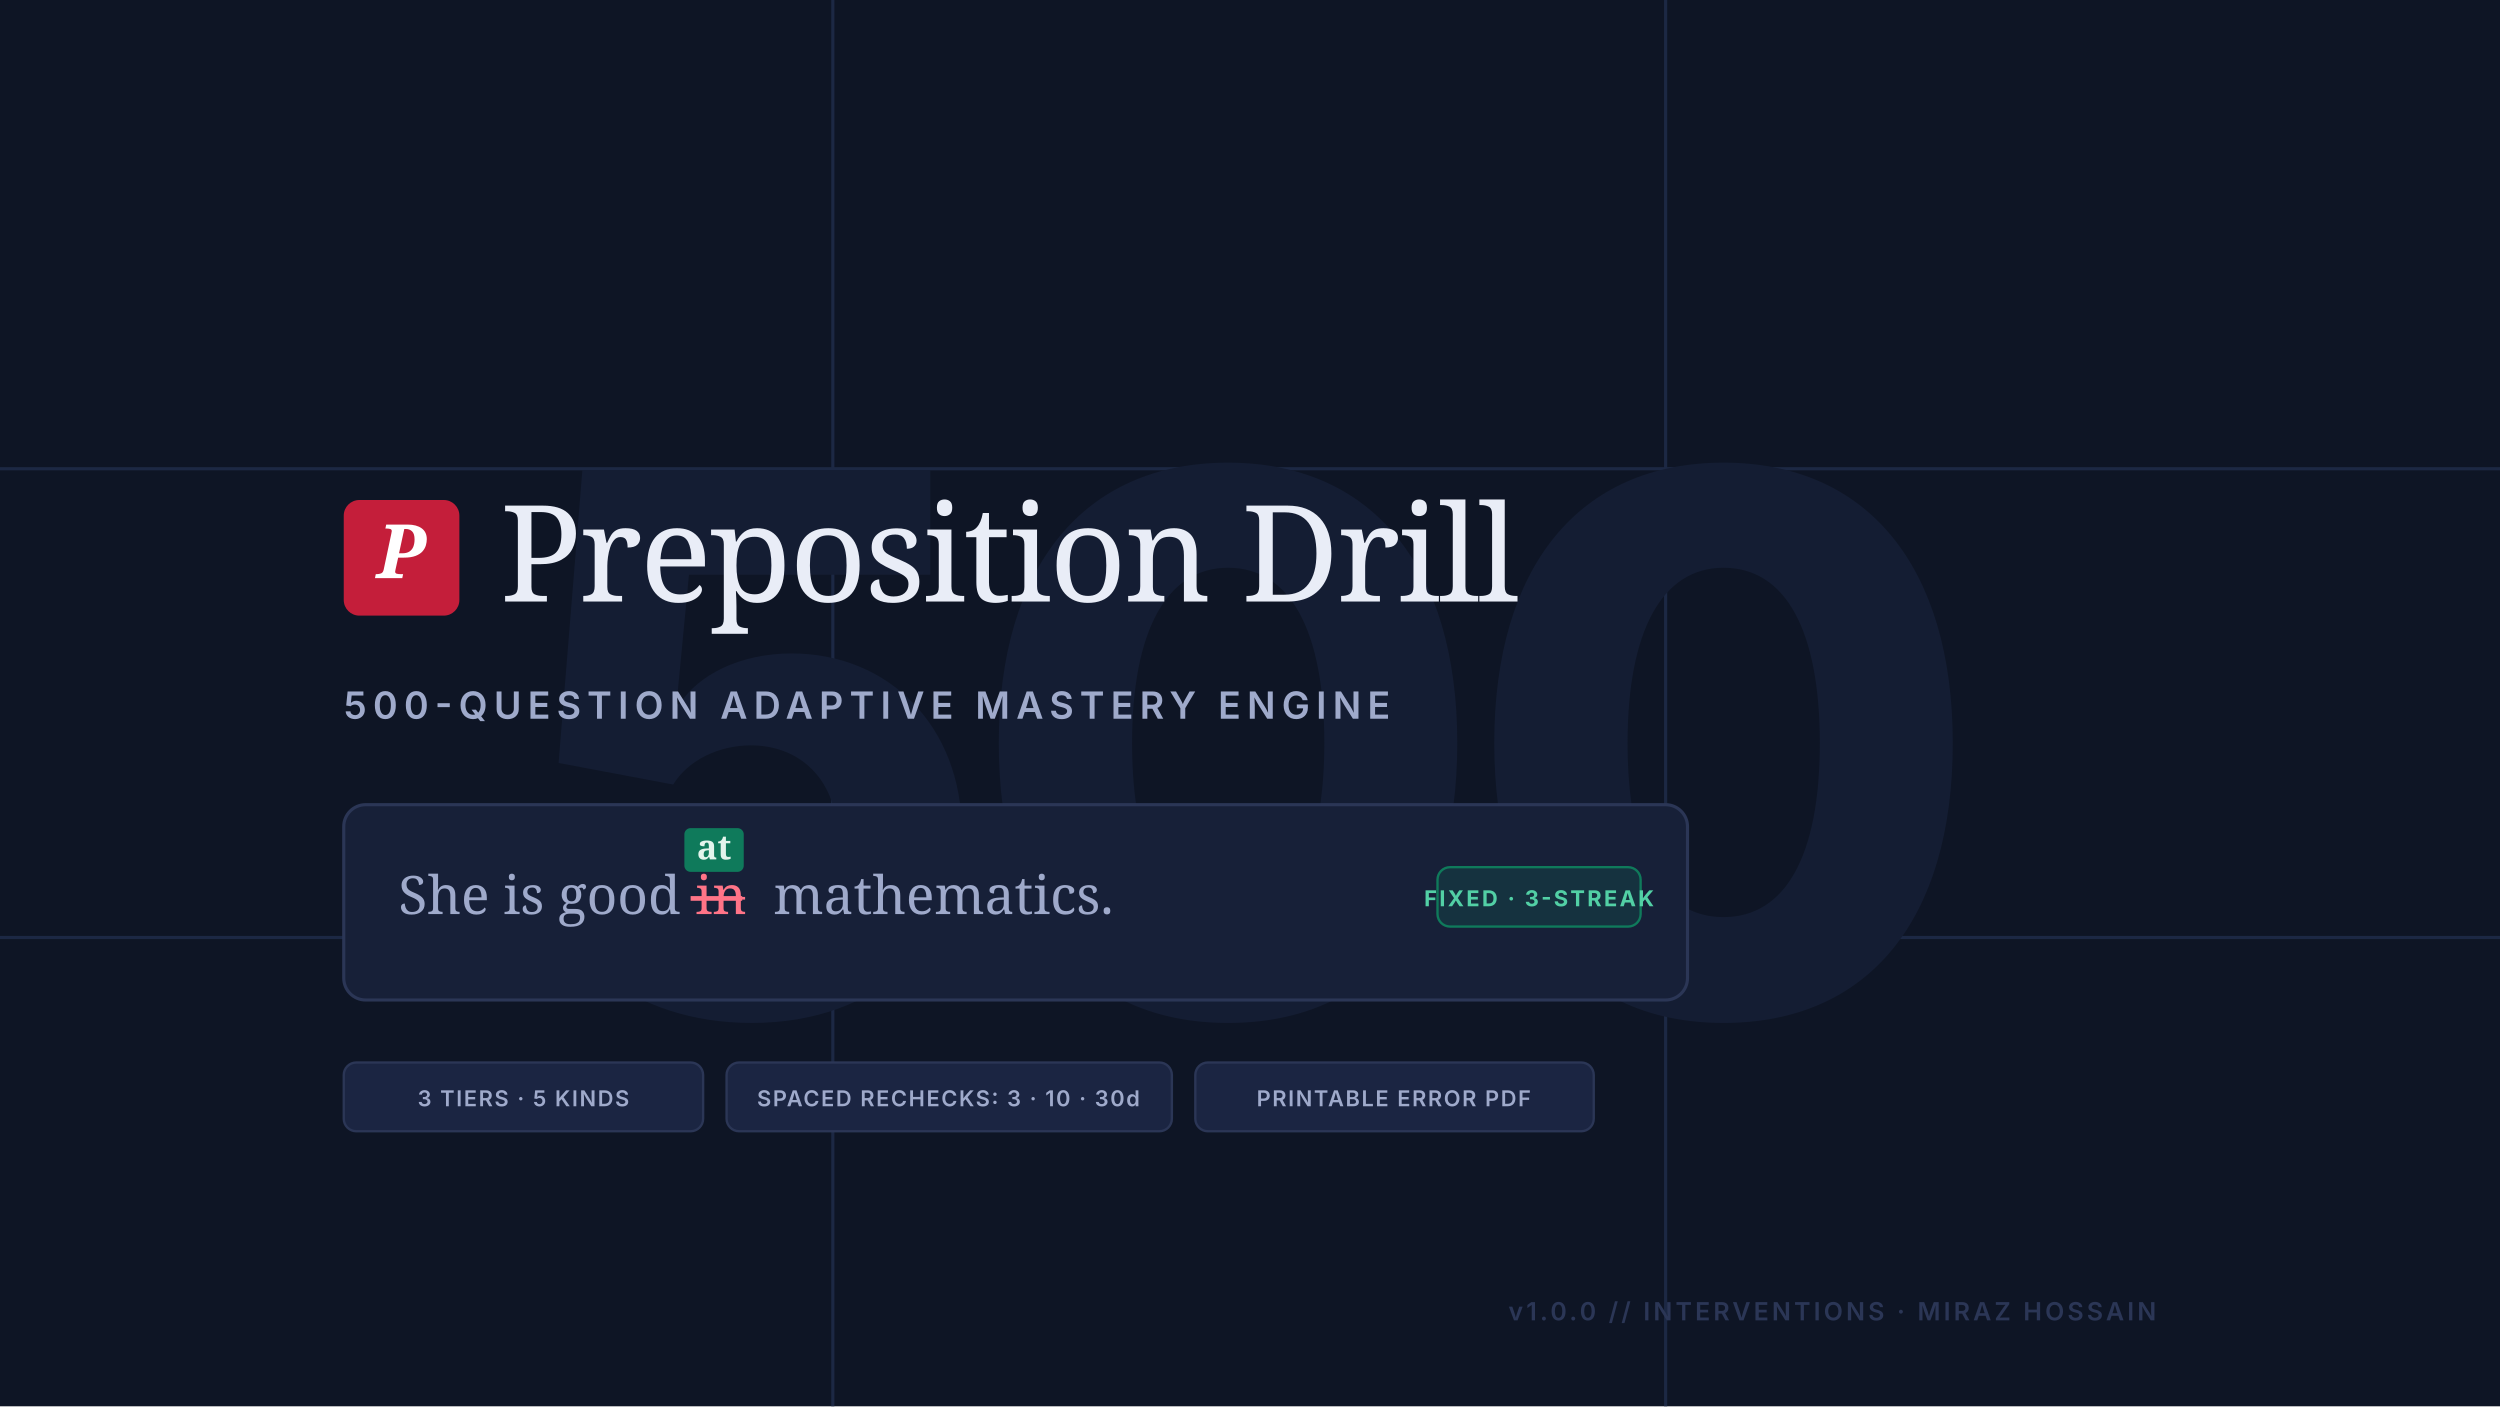
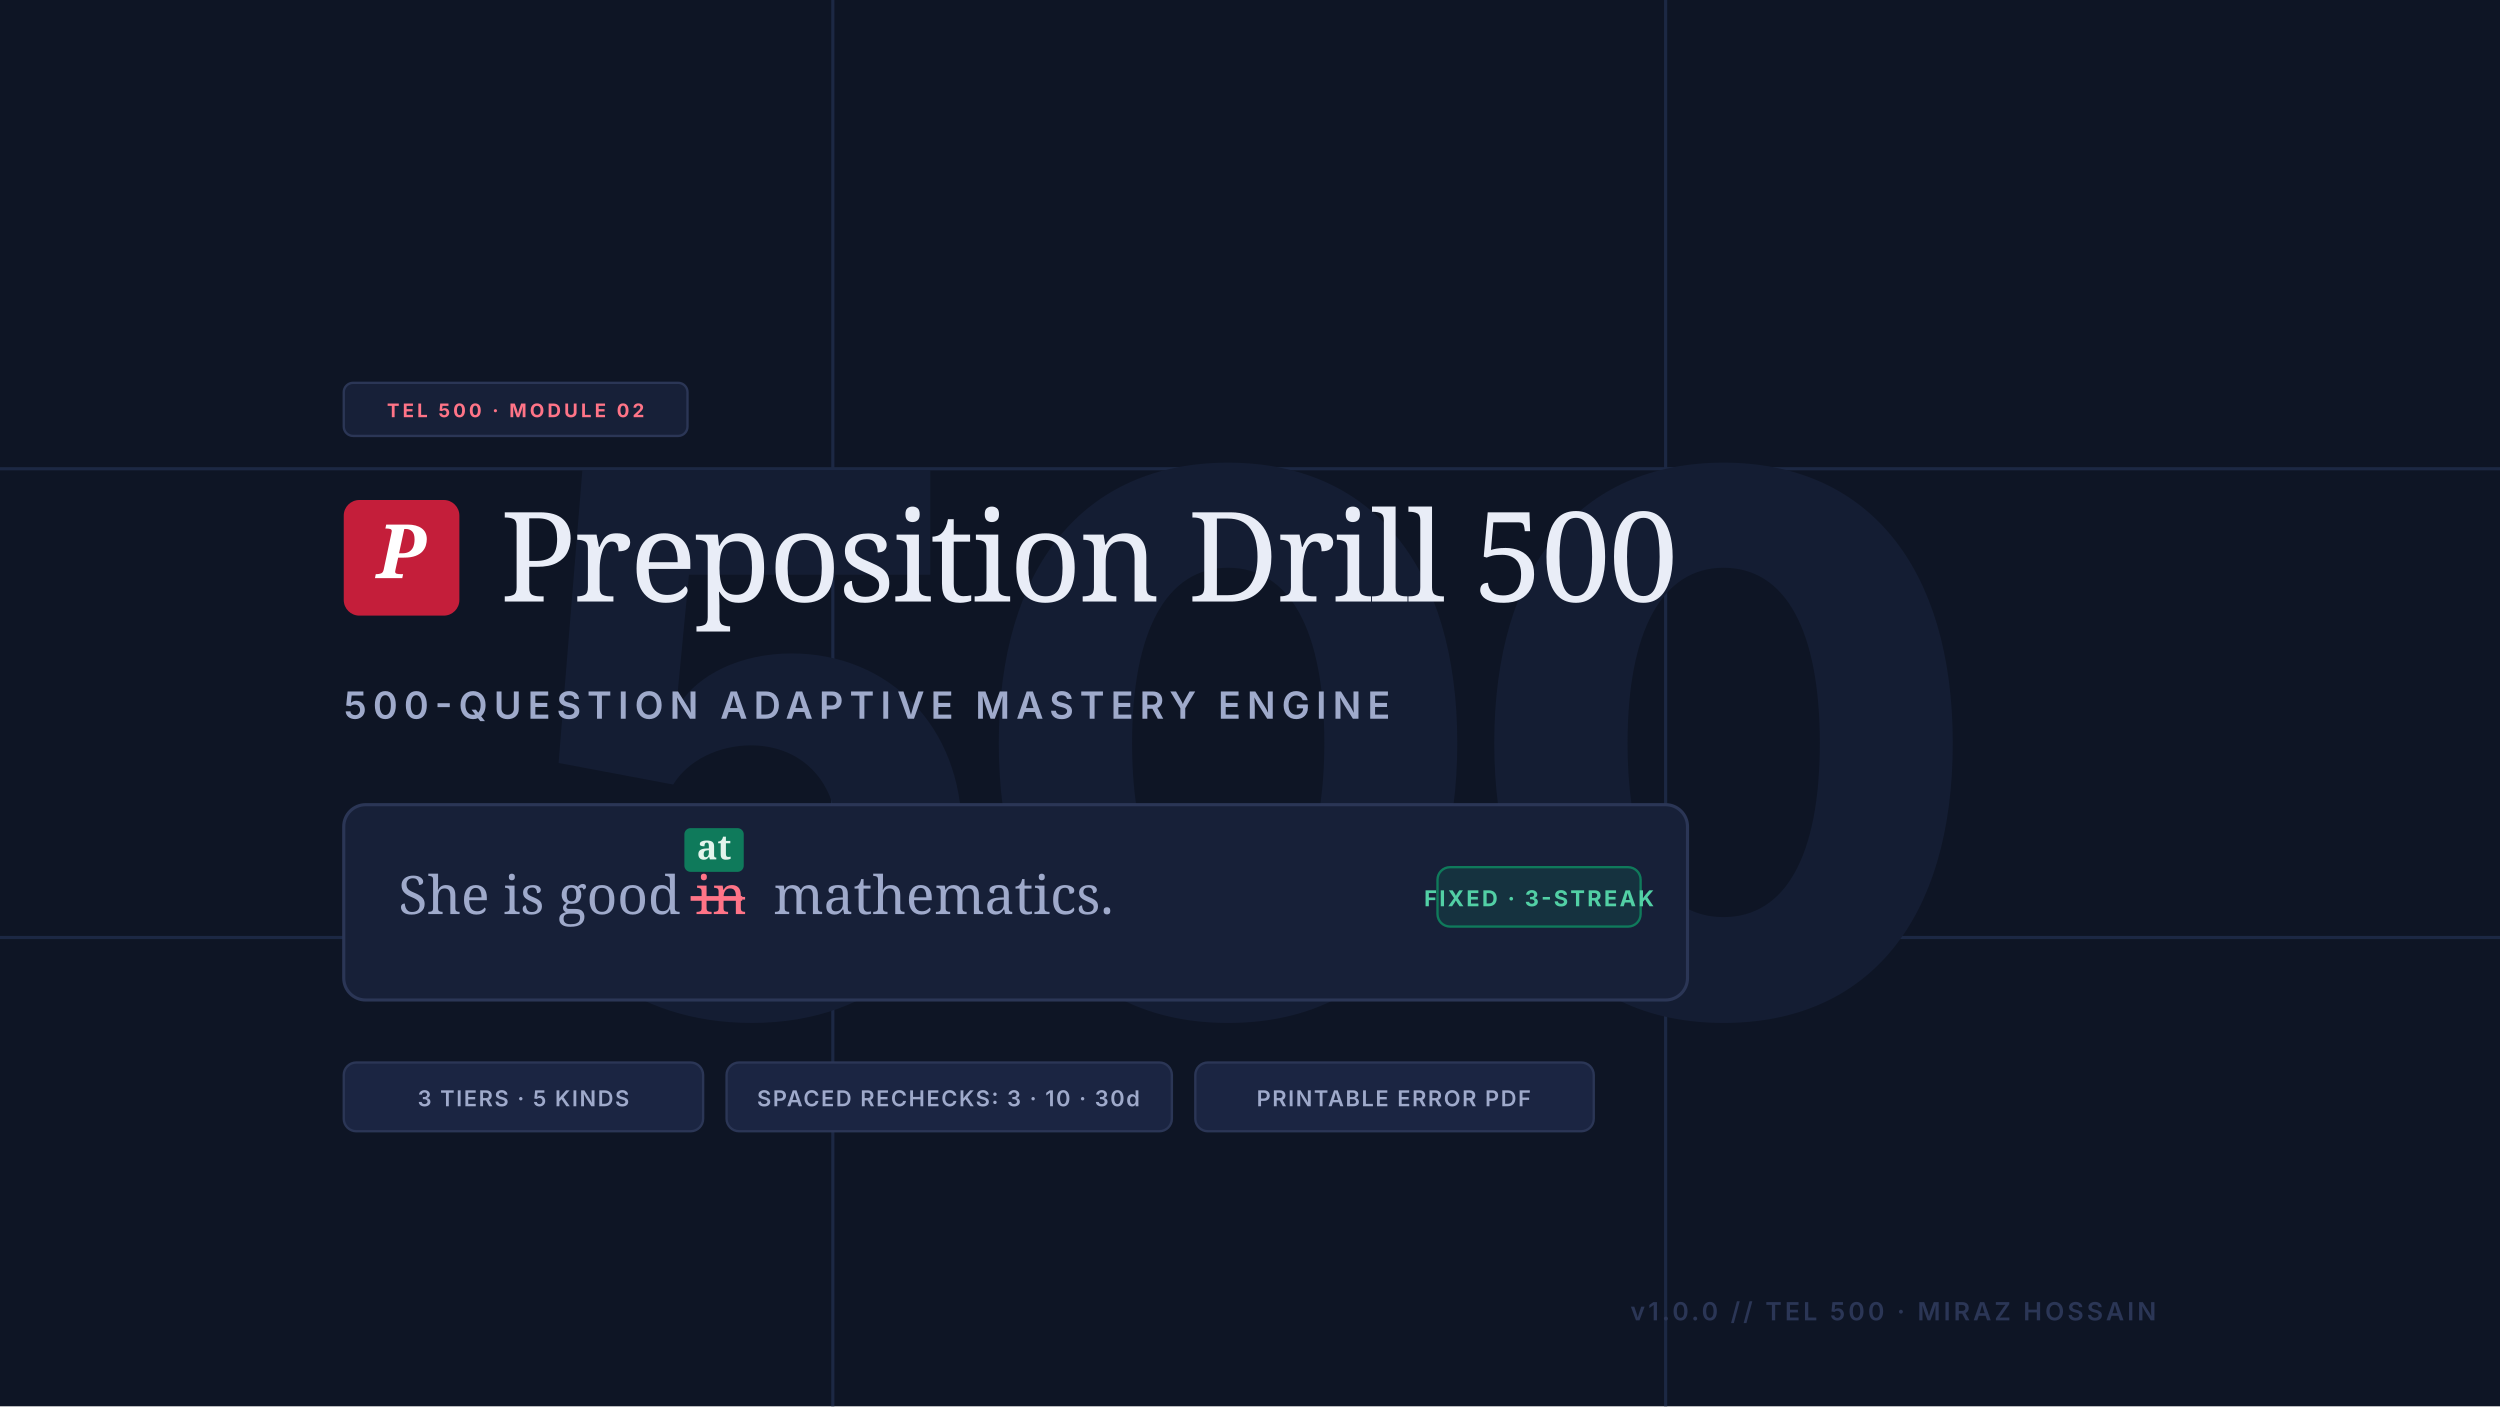
<svg xmlns="http://www.w3.org/2000/svg" width="1600" height="900" viewBox="0 0 1600 900" fill="none">
  <rect width="1600" height="900" fill="#0E1525" />
  <line x1="0" y1="300" x2="1600" y2="300" stroke="#1C2844" stroke-width="2" />
  <line x1="0" y1="600" x2="1600" y2="600" stroke="#1C2844" stroke-width="2" />
  <line x1="533" y1="0" x2="533" y2="900" stroke="#1C2844" stroke-width="2" />
  <line x1="1066" y1="0" x2="1066" y2="900" stroke="#1C2844" stroke-width="2" />
  <text x="800" y="650" fill="#141D33" font-family="'Hanken Grotesk', -apple-system, sans-serif" font-size="480" font-weight="800" text-anchor="middle" letter-spacing="-15">500</text>
+   <rect x="220" y="245" width="220" height="34" rx="6" fill="#172038" stroke="#2B3656" stroke-width="1.5" />
+   <text x="330" y="267" fill="#FF7487" font-family="'Hanken Grotesk', -apple-system, sans-serif" font-size="12" font-weight="700" letter-spacing="2" text-anchor="middle">TEL 500 · MODULE 02</text>
  <rect x="220" y="320" width="74" height="74" rx="10" fill="#C41E3A" />
  <text x="257" y="370" fill="#FFFFFF" font-family="'Newsreader', Georgia, serif" font-size="48" font-weight="700" font-style="italic" text-anchor="middle">P</text>
-   <text x="320" y="385" fill="#E9EDF7" font-family="'Newsreader', Georgia, serif" font-size="86" font-weight="500" letter-spacing="-1.5">Preposition Drill</text>
+   <text x="320" y="385" fill="#E9EDF7" font-family="'Newsreader', Georgia, serif" font-size="80" font-weight="500" letter-spacing="-1.5">Preposition Drill 500</text>
  <text x="220" y="460" fill="#9FAACB" font-family="'Hanken Grotesk', -apple-system, sans-serif" font-size="24" font-weight="600" letter-spacing="4">500-QUESTION ADAPTIVE MASTERY ENGINE</text>
  <rect x="220" y="515" width="860" height="125" rx="14" fill="#172038" stroke="#2B3656" stroke-width="2" />
  <text x="255" y="585" fill="#9FAACB" font-family="'Newsreader', Georgia, serif" font-size="34">She is good </text>
  <text x="445" y="585" fill="#FF7487" font-family="'Newsreader', Georgia, serif" font-size="34" text-decoration="line-through">in</text>
  <line x1="442" y1="575" x2="475" y2="575" stroke="#FF7487" stroke-width="3" />
  <rect x="438" y="530" width="38" height="28" rx="4" fill="#0F7A5B" />
  <text x="457" y="550" fill="#E2F4EC" font-family="'Newsreader', Georgia, serif" font-size="22" font-weight="600" text-anchor="middle">at</text>
  <text x="495" y="585" fill="#9FAACB" font-family="'Newsreader', Georgia, serif" font-size="34"> mathematics.</text>
  <rect x="920" y="555" width="130" height="38" rx="8" fill="#0F7A5B" fill-opacity="0.2" stroke="#0F7A5B" stroke-width="1.5" />
  <text x="985" y="580" fill="#52D0A5" font-family="'Hanken Grotesk', -apple-system, sans-serif" font-size="14" font-weight="700" letter-spacing="1.5" text-anchor="middle">FIXED · 3-STREAK</text>
  <g transform="translate(220, 680)">
    <rect x="0" y="0" width="230" height="44" rx="8" fill="#1B2542" stroke="#2B3656" stroke-width="1.5" />
    <text x="115" y="28" fill="#9FAACB" font-family="'Hanken Grotesk', -apple-system, sans-serif" font-size="14" font-weight="600" letter-spacing="1" text-anchor="middle">3 TIERS · 5 KINDS</text>
    <rect x="245" y="0" width="285" height="44" rx="8" fill="#1B2542" stroke="#2B3656" stroke-width="1.5" />
    <text x="387" y="28" fill="#9FAACB" font-family="'Hanken Grotesk', -apple-system, sans-serif" font-size="14" font-weight="600" letter-spacing="1" text-anchor="middle">SPACED RECHECKS: 3 · 10 · 30d</text>
    <rect x="545" y="0" width="255" height="44" rx="8" fill="#1B2542" stroke="#2B3656" stroke-width="1.5" />
    <text x="672" y="28" fill="#9FAACB" font-family="'Hanken Grotesk', -apple-system, sans-serif" font-size="14" font-weight="600" letter-spacing="1" text-anchor="middle">PRINTABLE ERROR PDF</text>
  </g>
-   <text x="1380" y="845" fill="#2B3656" font-family="'Hanken Grotesk', -apple-system, sans-serif" font-size="16" font-weight="600" letter-spacing="2" text-anchor="end">v1.0.0 // INTERVENTIONS · MIRAZ HOSSAIN</text>
+   <text x="1380" y="845" fill="#2B3656" font-family="'Hanken Grotesk', -apple-system, sans-serif" font-size="16" font-weight="600" letter-spacing="2" text-anchor="end">v1.0.0 // TEL 500 · MIRAZ HOSSAIN</text>
</svg>
